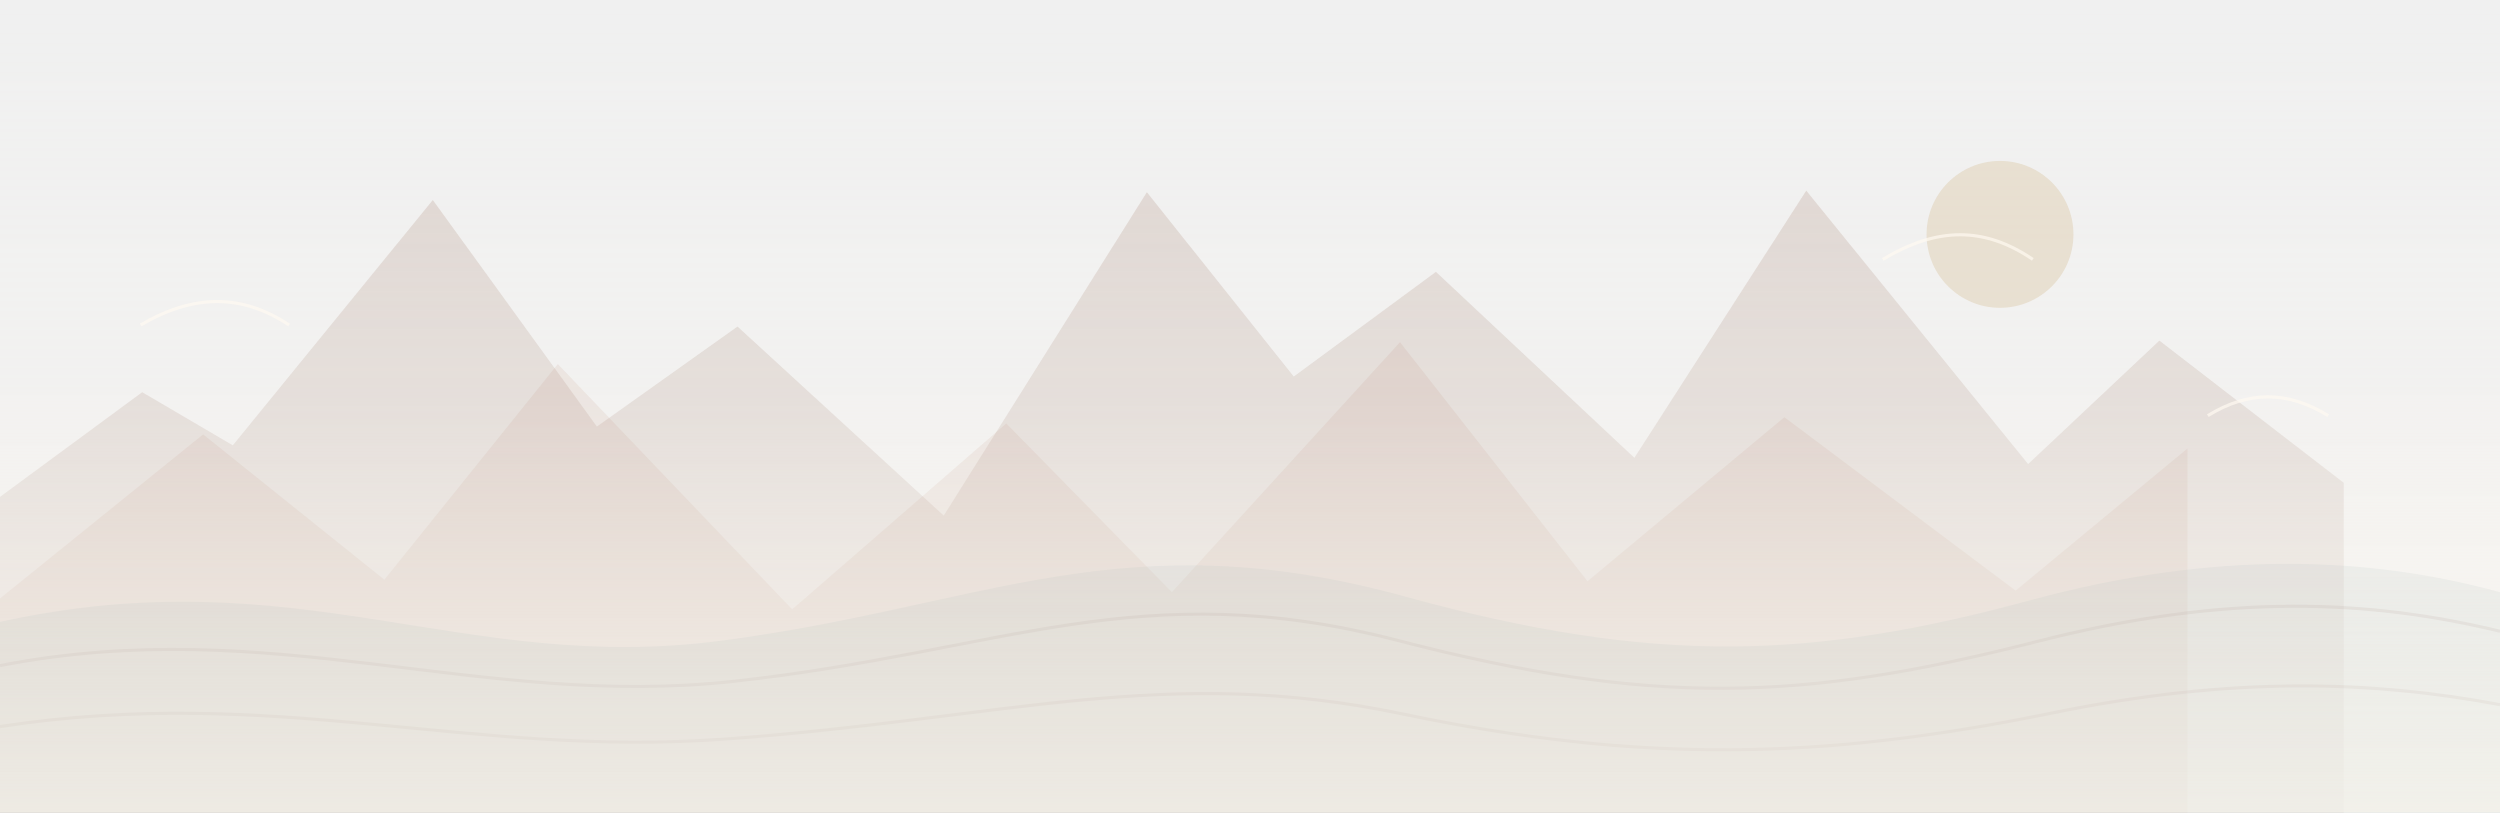
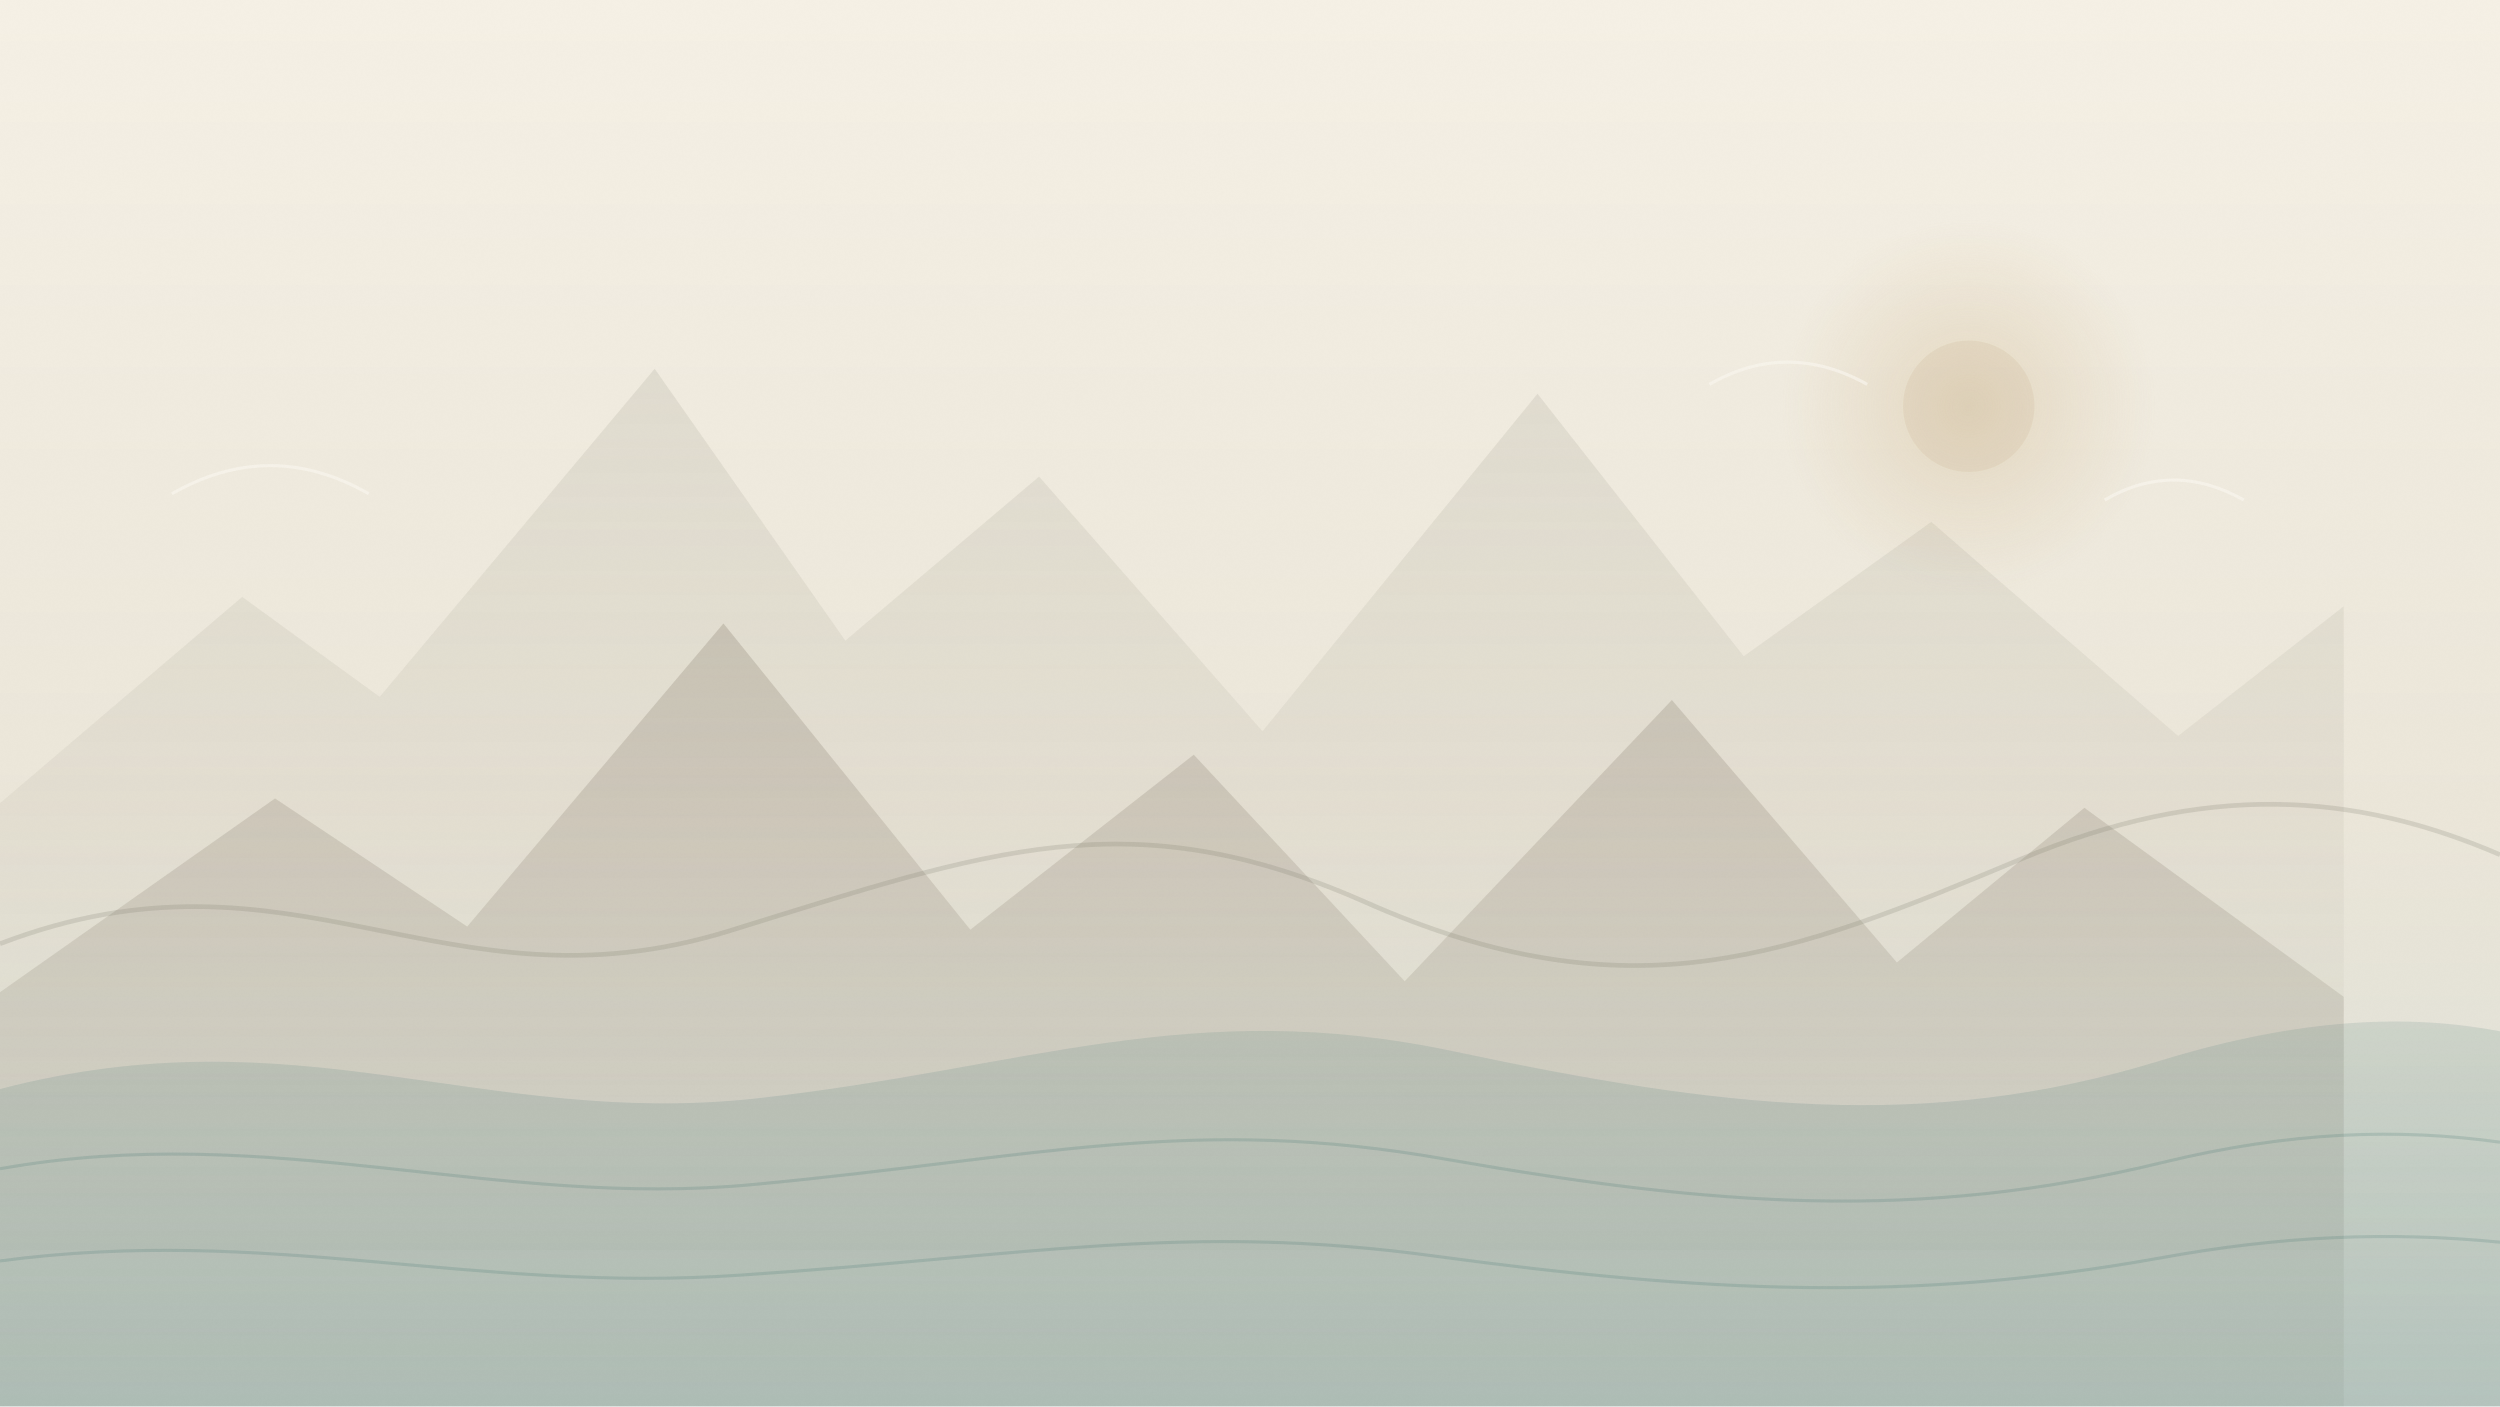
- <svg xmlns="http://www.w3.org/2000/svg" viewBox="0 0 1600 520" fill="none">
+ <svg xmlns="http://www.w3.org/2000/svg" viewBox="0 0 1600 900" fill="none">
  <defs>
-     <linearGradient id="mist" x1="800" y1="0" x2="800" y2="520" gradientUnits="userSpaceOnUse">
-       <stop stop-color="#fffaf1" stop-opacity="0" />
-       <stop offset=".48" stop-color="#fffaf1" stop-opacity=".16" />
-       <stop offset="1" stop-color="#fffaf1" stop-opacity=".72" />
+     <linearGradient id="sky" x1="800" y1="0" x2="800" y2="900" gradientUnits="userSpaceOnUse">
+       <stop stop-color="#f5f0e5" />
+       <stop offset=".58" stop-color="#ebe6d9" />
+       <stop offset="1" stop-color="#d9ded5" />
    </linearGradient>
-     <linearGradient id="mountain" x1="800" y1="80" x2="800" y2="520" gradientUnits="userSpaceOnUse">
-       <stop stop-color="#9c725e" stop-opacity=".22" />
-       <stop offset="1" stop-color="#7b5545" stop-opacity=".08" />
+     <linearGradient id="distant" x1="800" y1="235" x2="800" y2="715" gradientUnits="userSpaceOnUse">
+       <stop stop-color="#8d8a78" stop-opacity=".16" />
+       <stop offset="1" stop-color="#8d8a78" stop-opacity=".04" />
    </linearGradient>
-     <linearGradient id="water" x1="800" y1="300" x2="800" y2="520" gradientUnits="userSpaceOnUse">
-       <stop stop-color="#7d9a98" stop-opacity=".1" />
-       <stop offset="1" stop-color="#527c7e" stop-opacity=".2" />
+     <linearGradient id="ridge" x1="800" y1="380" x2="800" y2="900" gradientUnits="userSpaceOnUse">
+       <stop stop-color="#786d5c" stop-opacity=".25" />
+       <stop offset="1" stop-color="#786d5c" stop-opacity=".09" />
    </linearGradient>
+     <linearGradient id="water" x1="800" y1="570" x2="800" y2="900" gradientUnits="userSpaceOnUse">
+       <stop stop-color="#547e7b" stop-opacity=".12" />
+       <stop offset="1" stop-color="#547e7b" stop-opacity=".28" />
+     </linearGradient>
+     <radialGradient id="sun" cx="0" cy="0" r="1" gradientTransform="matrix(0 120 -120 0 1260 260)" gradientUnits="userSpaceOnUse">
+       <stop stop-color="#c6a978" stop-opacity=".3" />
+       <stop offset="1" stop-color="#c6a978" stop-opacity="0" />
+     </radialGradient>
+     <filter id="grain">
+       <feTurbulence type="fractalNoise" baseFrequency=".72" numOctaves="3" stitchTiles="stitch" />
+       <feColorMatrix type="saturate" values="0" />
+       <feComponentTransfer>
+         <feFuncA type="table" tableValues="0 .08" />
+       </feComponentTransfer>
+     </filter>
  </defs>
-   <path fill="url(#mountain)" d="m0 318 91-67 58 34 128-157 105 145 90-64 132 121 130-207 94 118 91-67 127 119 110-171 142 175 84-79 118 91v251H0V318Z" />
-   <path fill="#a96e58" fill-opacity=".12" d="m0 383 130-105 116 93 111-138 150 157 137-119 106 108 146-160 120 153 126-105 148 111 110-91v233H0V383Z" />
-   <path fill="url(#water)" d="M0 398c191-42 296 34 462 12 168-22 257-78 438-28 160 44 260 40 400 2 118-32 216-28 300-5v141H0V398Z" />
-   <path stroke="#8d7770" stroke-opacity=".2" stroke-width="2" d="M0 426c174-34 307 28 470 10 172-19 260-69 425-26 162 42 258 39 407 1 124-32 215-27 298-7M0 465c176-27 300 20 464 8 179-13 282-48 434-16 153 32 269 29 412 0 120-25 210-21 290-6" />
-   <path fill="url(#mist)" d="M0 0h1600v520H0z" />
-   <circle cx="1280" cy="150" r="47" fill="#bd9145" fill-opacity=".18" />
-   <path stroke="#fffaf1" stroke-opacity=".7" stroke-width="2" d="M90 208c34-20 65-20 95 0m1020-42c35-21 65-21 96 0m112 100c26-16 51-16 77 0" />
+   <path fill="url(#sky)" d="M0 0h1600v900H0z" />
+   <circle cx="1260" cy="260" r="160" fill="url(#sun)" />
+   <circle cx="1260" cy="260" r="42" fill="#bca77e" fill-opacity=".16" />
+   <path fill="url(#distant)" d="m0 514 155-132 88 64 176-210 122 174 124-105 143 163 176-216 132 168 120-86 158 137 106-83v412H0V514Z" />
+   <path fill="url(#ridge)" d="m0 635 176-124 123 82 164-194 158 196 143-112 135 145 171-180 144 168 120-99 166 121v262H0V635Z" />
+   <path stroke="#777666" stroke-opacity=".2" stroke-width="3" d="M0 604c188-72 284 48 466-8 168-52 257-85 407-19 171 76 274 34 420-27 119-50 214-43 307-3" />
+   <path fill="url(#water)" d="M0 697c191-50 309 25 484 6 172-19 278-66 447-30 170 36 301 52 451 6 91-28 160-30 218-19v240H0V697Z" />
+   <path stroke="#527c79" stroke-opacity=".23" stroke-width="2" d="M0 748c174-31 317 26 483 10 181-17 280-45 443-16 171 30 302 40 458 2 82-20 151-22 216-13M0 807c173-23 303 21 475 9 182-12 284-34 444-12 170 23 304 30 464 1 77-14 145-17 217-10" />
+   <path stroke="#f8f5ed" stroke-opacity=".66" stroke-width="2" d="M110 316c42-24 84-24 126 0m858-70c33-19 67-19 101 0m152 74c29-17 59-17 89 0" />
+   <path fill="#fff" filter="url(#grain)" opacity=".22" d="M0 0h1600v900H0z" />
</svg>
